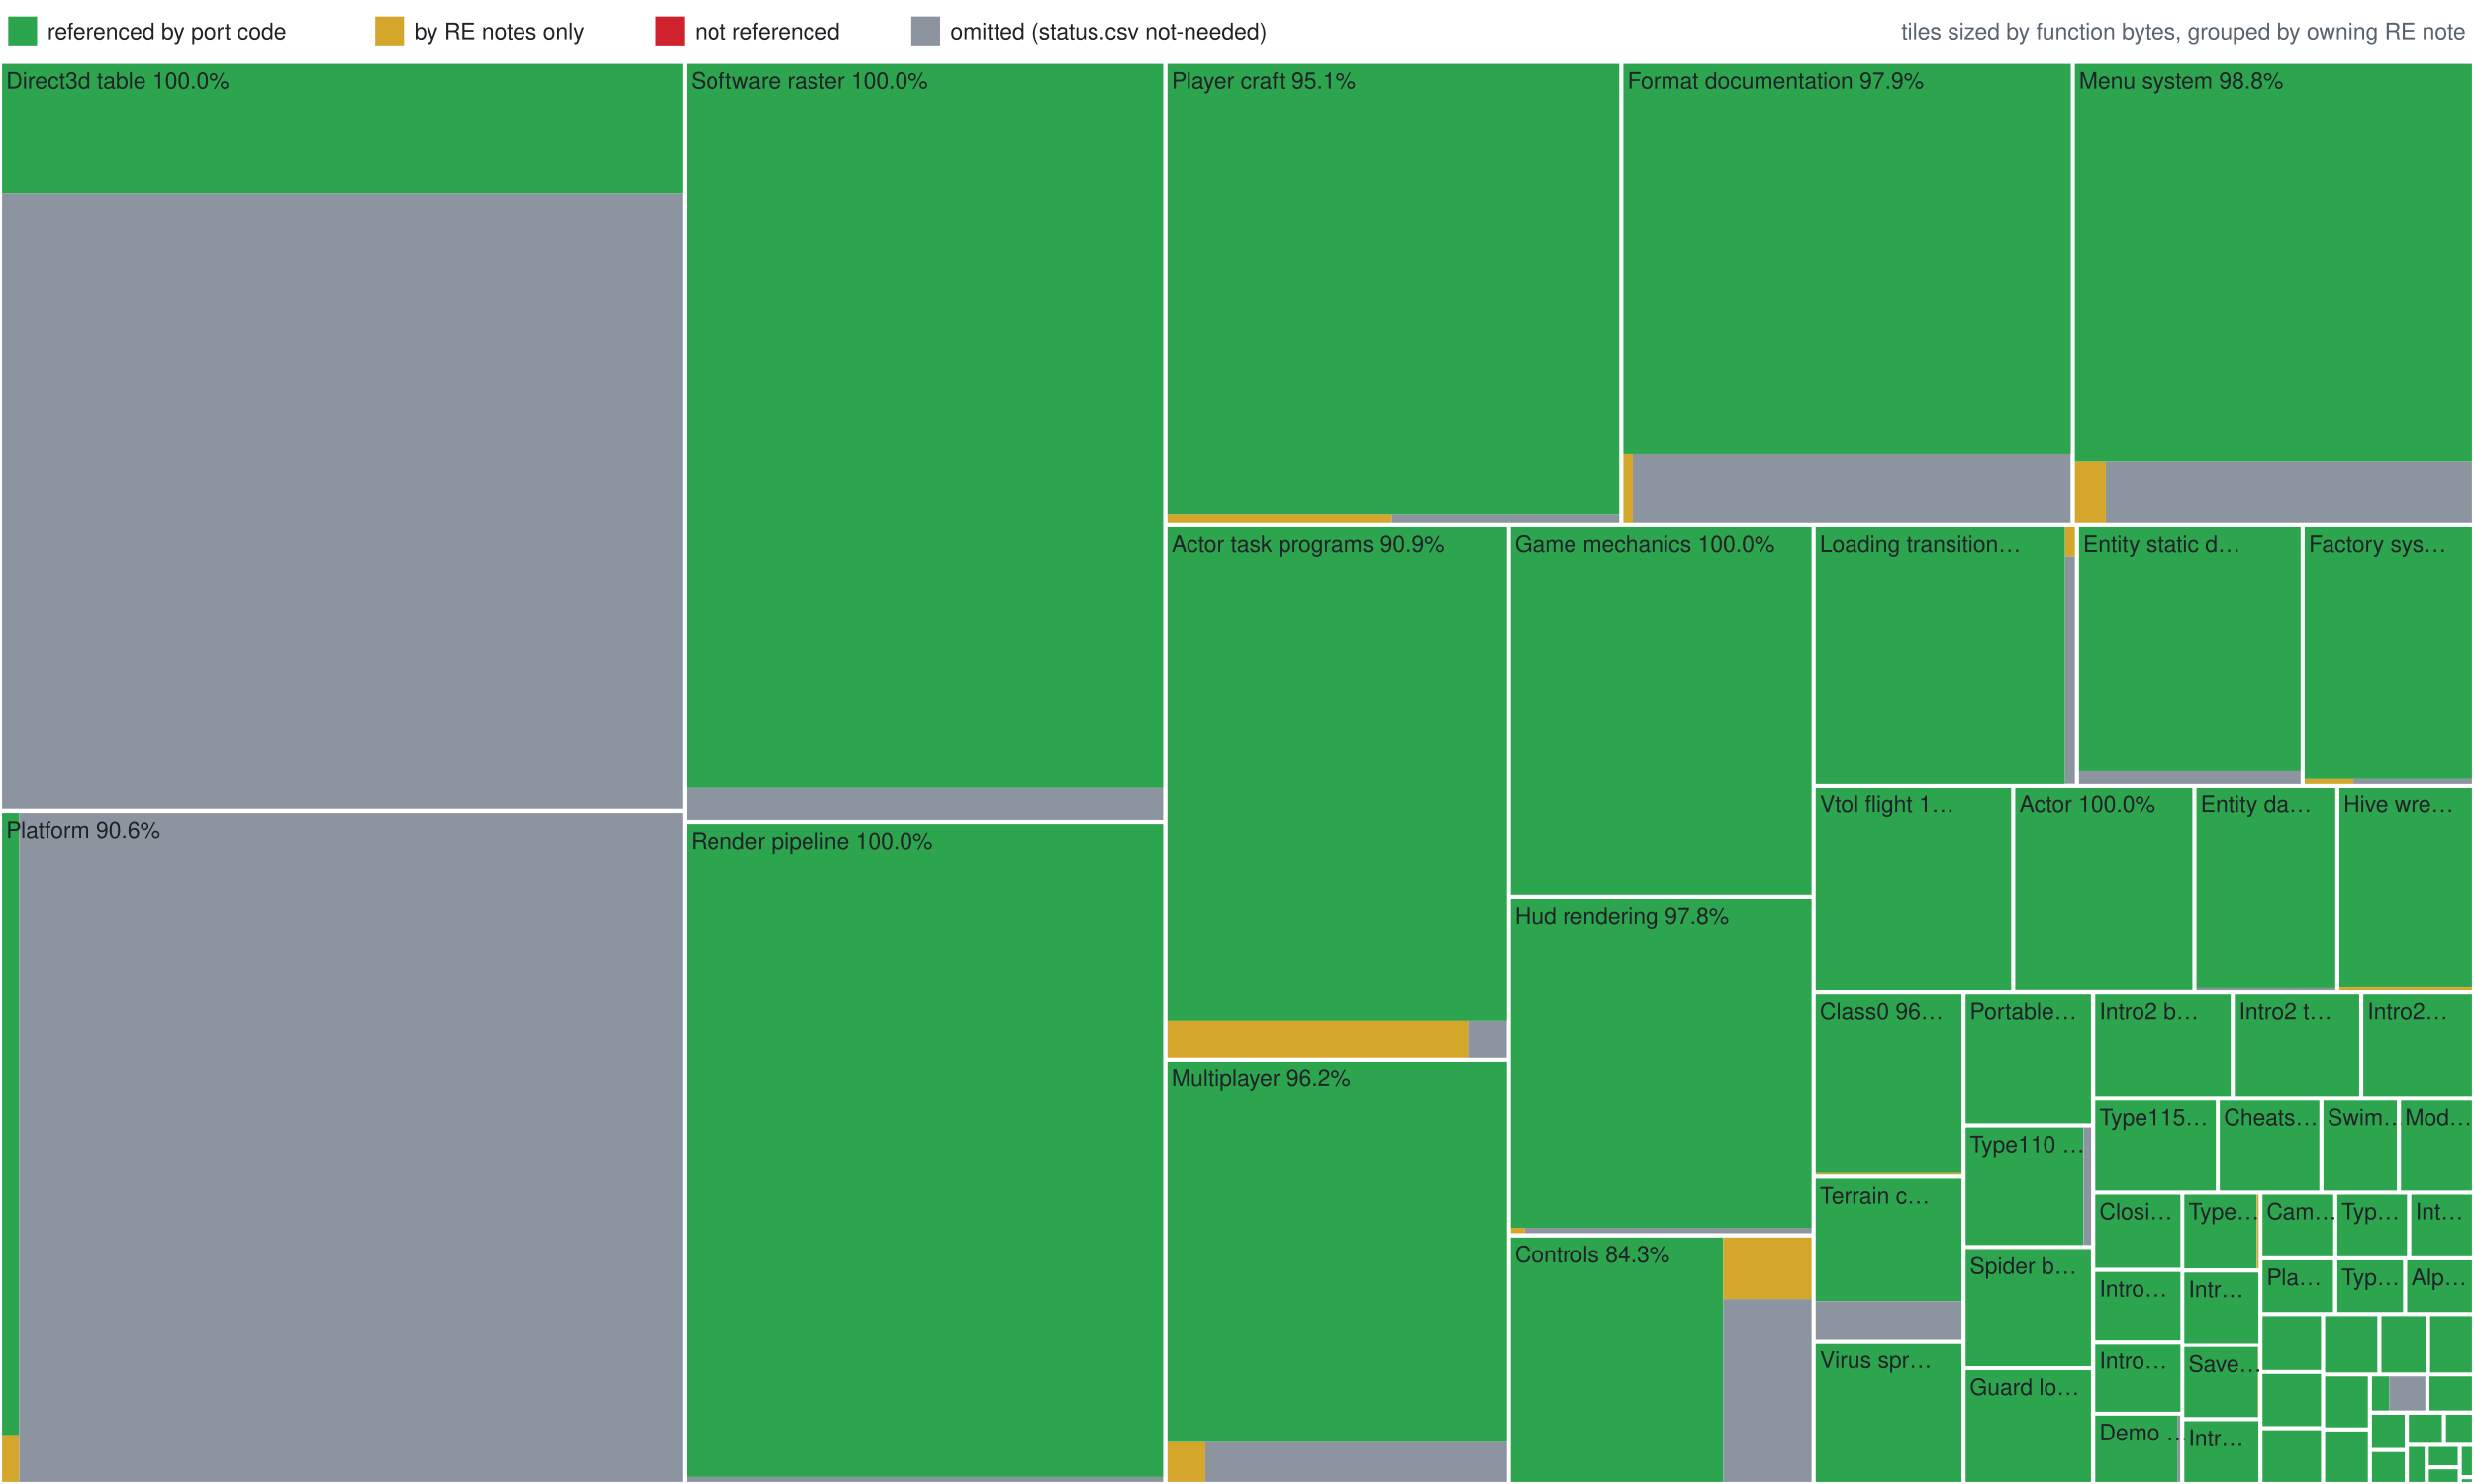
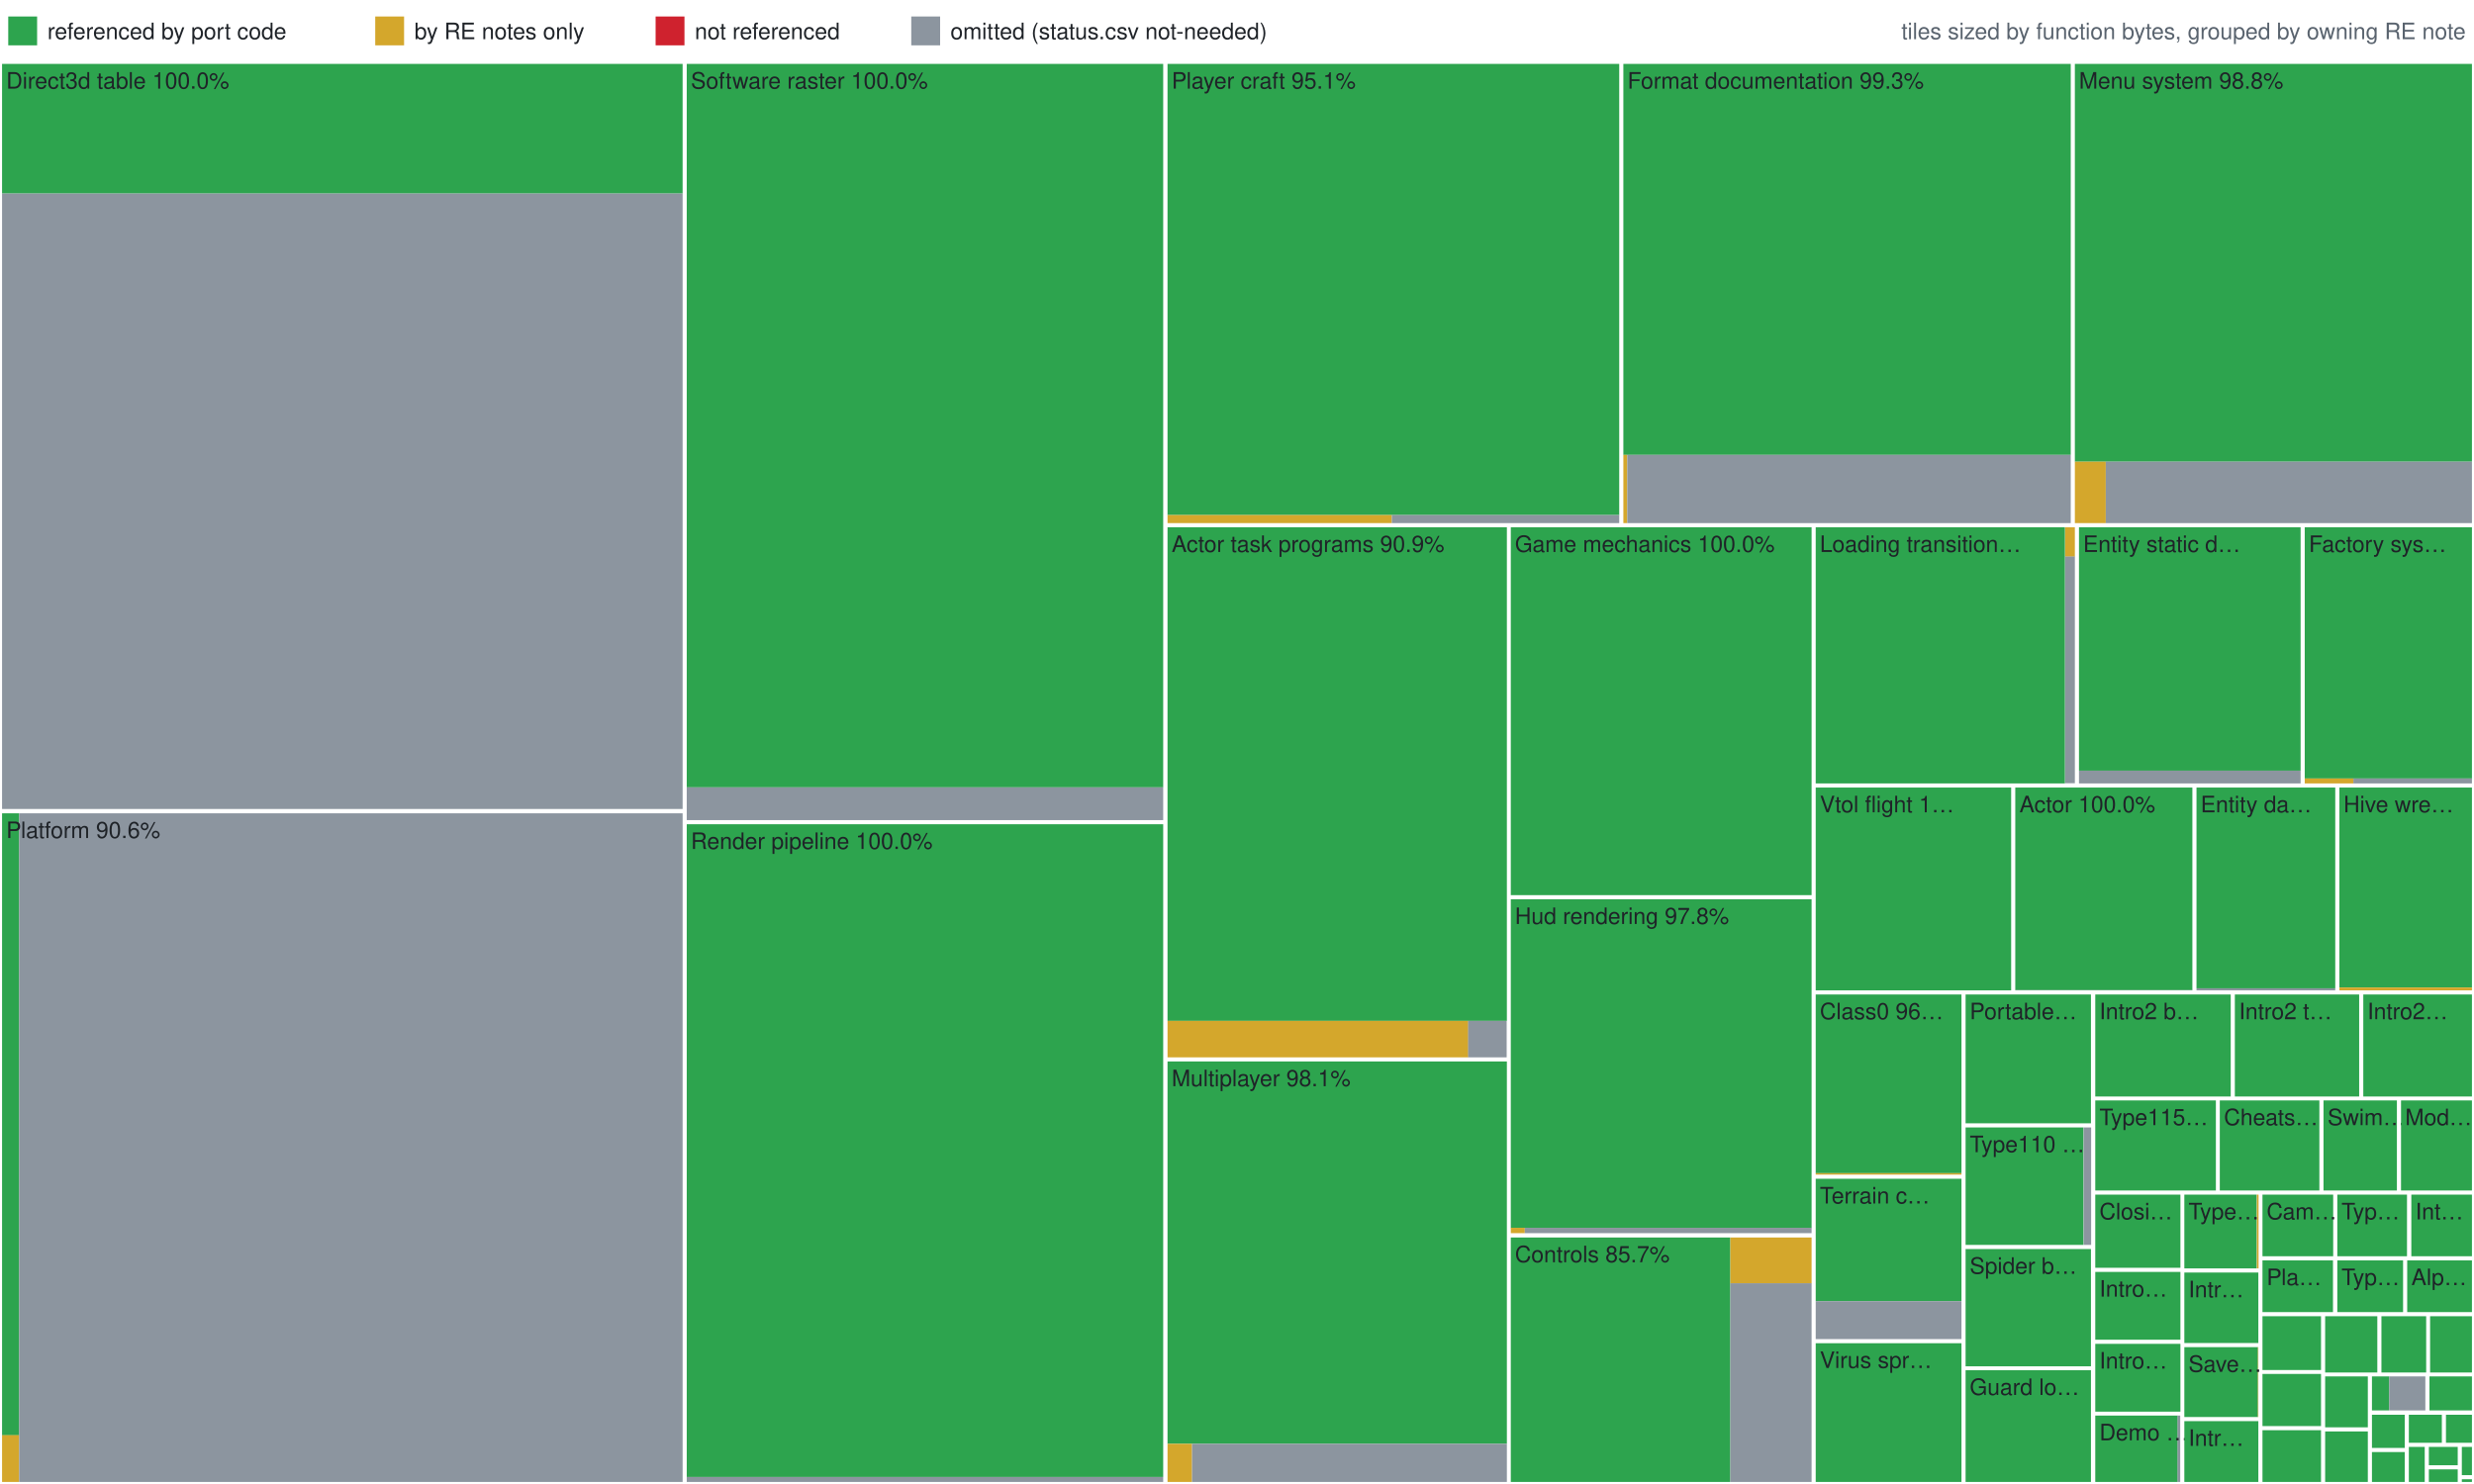
<svg xmlns="http://www.w3.org/2000/svg" width="1200" height="720" viewBox="0 0 1200 720" font-family="Segoe UI, Helvetica, Arial, sans-serif" font-size="11">
  <rect width="1200" height="720" fill="#ffffff" />
  <rect x="4" y="8" width="14" height="14" fill="#2da44e" />
  <text x="23" y="19" fill="#1f2328">referenced by port code</text>
  <rect x="182" y="8" width="14" height="14" fill="#d4a72c" />
  <text x="201" y="19" fill="#1f2328">by RE notes only</text>
  <rect x="318" y="8" width="14" height="14" fill="#cf222e" />
  <text x="337" y="19" fill="#1f2328">not referenced</text>
  <rect x="442" y="8" width="14" height="14" fill="#8c959f" />
  <text x="461" y="19" fill="#1f2328">omitted (status.csv not-needed)</text>
  <text x="1196" y="19" fill="#59636e" text-anchor="end">tiles sized by function bytes, grouped by owning RE note</text>
  <g>
    <rect x="1" y="31" width="330.1" height="62.9" fill="#2da44e" />
    <rect x="1" y="93.9" width="330.1" height="298.6" fill="#8c959f" />
    <text x="3" y="43" fill="#1f2328">Direct3d table 100.0%</text>
  </g>
  <g>
    <rect x="1" y="394.6" width="8.3" height="301.8" fill="#2da44e" />
    <rect x="1" y="696.3" width="8.3" height="22.7" fill="#d4a72c" />
    <rect x="9.3" y="394.6" width="321.8" height="324.4" fill="#8c959f" />
    <text x="3" y="406.6" fill="#1f2328">Platform 90.6%</text>
  </g>
  <g>
    <rect x="333.1" y="31" width="231.1" height="351" fill="#2da44e" />
    <rect x="333.1" y="382" width="231.1" height="15.9" fill="#8c959f" />
    <text x="335.1" y="43" fill="#1f2328">Software raster 100.0%</text>
  </g>
  <g>
    <rect x="333.1" y="399.9" width="231.1" height="316.7" fill="#2da44e" />
    <rect x="333.1" y="716.6" width="231.1" height="2.4" fill="#8c959f" />
    <text x="335.1" y="411.9" fill="#1f2328">Render pipeline 100.0%</text>
  </g>
  <g>
    <rect x="566.3" y="31" width="219.1" height="218.9" fill="#2da44e" />
    <rect x="566.3" y="249.9" width="108.8" height="3.9" fill="#d4a72c" />
    <rect x="675.1" y="249.9" width="110.3" height="3.9" fill="#8c959f" />
    <text x="568.3" y="43" fill="#1f2328">Player craft 95.1%</text>
  </g>
  <g>
-     <rect x="787.4" y="31" width="217" height="189.3" fill="#2da44e" />
-     <rect x="787.4" y="220.3" width="4.6" height="33.5" fill="#d4a72c" />
-     <rect x="792" y="220.3" width="212.3" height="33.5" fill="#8c959f" />
-     <text x="789.4" y="43" fill="#1f2328">Format documentation 97.9%</text>
+     <rect x="787.4" y="31" width="217" height="189.7" fill="#2da44e" />
+     <rect x="787.4" y="220.7" width="1.9" height="33.1" fill="#d4a72c" />
+     <rect x="789.3" y="220.7" width="215.1" height="33.1" fill="#8c959f" />
+     <text x="789.4" y="43" fill="#1f2328">Format documentation 99.3%</text>
  </g>
  <g>
    <rect x="1006.4" y="31" width="192.6" height="193" fill="#2da44e" />
    <rect x="1006.4" y="224" width="15" height="29.8" fill="#d4a72c" />
    <rect x="1021.4" y="224" width="177.6" height="29.8" fill="#8c959f" />
    <text x="1008.4" y="43" fill="#1f2328">Menu system 98.8%</text>
  </g>
  <g>
    <rect x="566.3" y="255.8" width="164.6" height="239.5" fill="#2da44e" />
    <rect x="566.3" y="495.3" width="145.9" height="17.7" fill="#d4a72c" />
    <rect x="712.1" y="495.3" width="18.7" height="17.7" fill="#8c959f" />
    <text x="568.3" y="267.8" fill="#1f2328">Actor task programs 90.9%</text>
  </g>
  <g>
-     <rect x="566.3" y="515" width="164.6" height="184.7" fill="#2da44e" />
-     <rect x="566.3" y="699.7" width="18.3" height="19.3" fill="#d4a72c" />
-     <rect x="584.6" y="699.7" width="146.3" height="19.3" fill="#8c959f" />
-     <text x="568.3" y="527" fill="#1f2328">Multiplayer 96.2%</text>
+     <rect x="566.3" y="515" width="164.6" height="185.5" fill="#2da44e" />
+     <rect x="566.3" y="700.5" width="11.9" height="18.5" fill="#d4a72c" />
+     <rect x="578.2" y="700.5" width="152.7" height="18.5" fill="#8c959f" />
+     <text x="568.3" y="527" fill="#1f2328">Multiplayer 98.1%</text>
  </g>
  <g>
    <rect x="732.8" y="255.8" width="145.9" height="178.5" fill="#2da44e" />
    <text x="734.8" y="267.8" fill="#1f2328">Game mechanics 100.0%</text>
  </g>
  <g>
    <rect x="732.8" y="436.3" width="145.9" height="159.5" fill="#2da44e" />
    <rect x="732.8" y="595.7" width="6.8" height="2.6" fill="#d4a72c" />
    <rect x="739.6" y="595.7" width="139.1" height="2.6" fill="#8c959f" />
    <text x="734.8" y="448.3" fill="#1f2328">Hud rendering 97.8%</text>
  </g>
  <g>
-     <rect x="732.8" y="600.4" width="103.1" height="118.6" fill="#2da44e" />
-     <rect x="835.9" y="600.4" width="42.8" height="29.9" fill="#d4a72c" />
-     <rect x="835.9" y="630.3" width="42.8" height="88.7" fill="#8c959f" />
-     <text x="734.8" y="612.4" fill="#1f2328">Controls 84.3%</text>
+     <rect x="732.8" y="600.4" width="106.5" height="118.6" fill="#2da44e" />
+     <rect x="839.3" y="600.4" width="39.4" height="22.3" fill="#d4a72c" />
+     <rect x="839.3" y="622.6" width="39.4" height="96.4" fill="#8c959f" />
+     <text x="734.8" y="612.4" fill="#1f2328">Controls 85.7%</text>
  </g>
  <g>
    <rect x="880.7" y="255.8" width="120.9" height="124.3" fill="#2da44e" />
    <rect x="1001.7" y="255.8" width="4.7" height="14.3" fill="#d4a72c" />
    <rect x="1001.7" y="270" width="4.7" height="110" fill="#8c959f" />
    <text x="882.7" y="267.8" fill="#1f2328">Loading transition…</text>
  </g>
  <g>
    <rect x="1008.4" y="255.8" width="107.5" height="118.1" fill="#2da44e" />
    <rect x="1008.4" y="373.9" width="107.5" height="6.2" fill="#8c959f" />
    <text x="1010.4" y="267.8" fill="#1f2328">Entity static d…</text>
  </g>
  <g>
    <rect x="1117.9" y="255.8" width="81.1" height="121.9" fill="#2da44e" />
    <rect x="1117.9" y="377.7" width="23.7" height="2.4" fill="#d4a72c" />
    <rect x="1141.5" y="377.7" width="57.5" height="2.4" fill="#8c959f" />
    <text x="1119.9" y="267.8" fill="#1f2328">Factory sys…</text>
  </g>
  <g>
    <rect x="880.7" y="382.1" width="94.8" height="98.4" fill="#2da44e" />
    <text x="882.7" y="394.1" fill="#1f2328">Vtol flight 1…</text>
  </g>
  <g>
    <rect x="977.5" y="382.1" width="85.9" height="98.3" fill="#2da44e" />
    <rect x="977.5" y="480.4" width="85.9" height="0.1" fill="#8c959f" />
    <text x="979.5" y="394.1" fill="#1f2328">Actor 100.0%</text>
  </g>
  <g>
    <rect x="1065.4" y="382.1" width="67.3" height="97.4" fill="#2da44e" />
    <rect x="1065.4" y="479.5" width="67.3" height="1" fill="#8c959f" />
    <text x="1067.4" y="394.1" fill="#1f2328">Entity da…</text>
  </g>
  <g>
    <rect x="1134.7" y="382.1" width="64.3" height="97" fill="#2da44e" />
    <rect x="1134.7" y="479.1" width="64.3" height="1.4" fill="#d4a72c" />
    <text x="1136.7" y="394.1" fill="#1f2328">Hive wre…</text>
  </g>
  <g>
    <rect x="880.7" y="482.5" width="70.7" height="86.7" fill="#2da44e" />
    <rect x="880.7" y="569.2" width="70.7" height="0.7" fill="#d4a72c" />
    <text x="882.7" y="494.5" fill="#1f2328">Class0 96…</text>
  </g>
  <g>
    <rect x="880.7" y="571.9" width="70.7" height="59.4" fill="#2da44e" />
    <rect x="880.7" y="631.3" width="70.7" height="18.4" fill="#8c959f" />
    <text x="882.7" y="583.9" fill="#1f2328">Terrain c…</text>
  </g>
  <g>
    <rect x="880.7" y="651.7" width="70.7" height="67.3" fill="#2da44e" />
    <text x="882.7" y="663.7" fill="#1f2328">Virus spr…</text>
  </g>
  <g>
    <rect x="953.4" y="482.5" width="60.8" height="62.5" fill="#2da44e" />
    <text x="955.4" y="494.5" fill="#1f2328">Portable…</text>
  </g>
  <g>
    <rect x="953.4" y="547" width="57.2" height="57" fill="#2da44e" />
    <rect x="1010.7" y="547" width="3.6" height="57" fill="#8c959f" />
    <text x="955.4" y="559" fill="#1f2328">Type110 …</text>
  </g>
  <g>
    <rect x="953.4" y="606" width="60.8" height="56.9" fill="#2da44e" />
    <text x="955.4" y="618" fill="#1f2328">Spider b…</text>
  </g>
  <g>
    <rect x="953.4" y="664.8" width="60.8" height="54.2" fill="#2da44e" />
    <text x="955.4" y="676.8" fill="#1f2328">Guard lo…</text>
  </g>
  <g>
    <rect x="1016.3" y="482.5" width="65.7" height="49.5" fill="#2da44e" />
    <text x="1018.3" y="494.5" fill="#1f2328">Intro2 b…</text>
  </g>
  <g>
    <rect x="1084" y="482.5" width="60.3" height="49.5" fill="#2da44e" />
    <text x="1086" y="494.5" fill="#1f2328">Intro2 t…</text>
  </g>
  <g>
    <rect x="1146.3" y="482.5" width="52.7" height="49.5" fill="#2da44e" />
    <text x="1148.3" y="494.5" fill="#1f2328">Intro2…</text>
  </g>
  <g>
    <rect x="1016.3" y="533.9" width="58.5" height="43.7" fill="#2da44e" />
    <text x="1018.3" y="545.9" fill="#1f2328">Type115…</text>
  </g>
  <g>
    <rect x="1076.7" y="533.9" width="48.3" height="43.7" fill="#2da44e" />
    <text x="1078.7" y="545.9" fill="#1f2328">Cheats…</text>
  </g>
  <g>
    <rect x="1127" y="533.9" width="35.6" height="43.7" fill="#2da44e" />
    <text x="1129" y="545.9" fill="#1f2328">Swim…</text>
  </g>
  <g>
    <rect x="1164.6" y="533.9" width="34.4" height="43.7" fill="#2da44e" />
    <text x="1166.6" y="545.9" fill="#1f2328">Mod…</text>
  </g>
  <g>
    <rect x="1016.3" y="579.6" width="41.3" height="35.5" fill="#2da44e" />
    <text x="1018.3" y="591.6" fill="#1f2328">Closi…</text>
  </g>
  <g>
    <rect x="1016.3" y="617.1" width="41.3" height="32.9" fill="#2da44e" />
    <text x="1018.3" y="629.1" fill="#1f2328">Intro…</text>
  </g>
  <g>
    <rect x="1016.3" y="652" width="41.3" height="32.9" fill="#2da44e" />
    <text x="1018.3" y="664" fill="#1f2328">Intro…</text>
  </g>
  <g>
    <rect x="1016.3" y="686.8" width="40" height="32.2" fill="#2da44e" />
    <rect x="1056.2" y="686.8" width="1.3" height="32.2" fill="#8c959f" />
    <text x="1018.3" y="698.8" fill="#1f2328">Demo …</text>
  </g>
  <g>
    <rect x="1059.5" y="579.6" width="35.1" height="35.8" fill="#2da44e" />
    <rect x="1094.7" y="579.6" width="0.8" height="35.8" fill="#d4a72c" />
    <text x="1061.5" y="591.6" fill="#1f2328">Type…</text>
  </g>
  <g>
    <rect x="1059.5" y="617.4" width="35.9" height="34.2" fill="#2da44e" />
    <text x="1061.5" y="629.4" fill="#1f2328">Intr…</text>
  </g>
  <g>
    <rect x="1059.5" y="653.6" width="35.7" height="33.9" fill="#2da44e" />
    <rect x="1095.2" y="653.6" width="0.2" height="33.9" fill="#d4a72c" />
    <text x="1061.5" y="665.6" fill="#1f2328">Save…</text>
  </g>
  <g>
    <rect x="1059.5" y="689.5" width="35.9" height="29.5" fill="#2da44e" />
    <text x="1061.5" y="701.5" fill="#1f2328">Intr…</text>
  </g>
  <g>
    <rect x="1097.4" y="579.6" width="34.3" height="29.9" fill="#2da44e" />
    <text x="1099.4" y="591.6" fill="#1f2328">Cam…</text>
  </g>
  <g>
    <rect x="1133.7" y="579.6" width="33.8" height="29.9" fill="#2da44e" />
    <text x="1135.7" y="591.6" fill="#1f2328">Typ…</text>
  </g>
  <g>
    <rect x="1169.6" y="579.6" width="29.4" height="29.9" fill="#2da44e" />
    <text x="1171.6" y="591.6" fill="#1f2328">Int…</text>
  </g>
  <g>
    <rect x="1097.4" y="611.5" width="34.2" height="25.1" fill="#2da44e" />
    <text x="1099.4" y="623.5" fill="#1f2328">Pla…</text>
  </g>
  <g>
    <rect x="1133.7" y="611.5" width="31.9" height="25.1" fill="#2da44e" />
    <text x="1135.7" y="623.5" fill="#1f2328">Typ…</text>
  </g>
  <g>
    <rect x="1167.6" y="611.5" width="31.4" height="25.1" fill="#2da44e" />
    <text x="1169.6" y="623.5" fill="#1f2328">Alp…</text>
  </g>
  <g>
    <rect x="1097.4" y="638.6" width="28.4" height="26.1" fill="#2da44e" />
  </g>
  <g>
    <rect x="1097.4" y="666.6" width="28.4" height="25.3" fill="#2da44e" />
  </g>
  <g>
    <rect x="1097.4" y="693.9" width="28.4" height="25.1" fill="#2da44e" />
  </g>
  <g>
    <rect x="1127.8" y="638.6" width="25.3" height="27.3" fill="#2da44e" />
  </g>
  <g>
    <rect x="1155.1" y="638.6" width="21.7" height="27.3" fill="#2da44e" />
  </g>
  <g>
    <rect x="1178.7" y="638.6" width="20.3" height="27.3" fill="#2da44e" />
  </g>
  <g>
    <rect x="1127.8" y="667.8" width="20.7" height="24.7" fill="#2da44e" />
  </g>
  <g>
    <rect x="1127.8" y="694.5" width="20.7" height="24.5" fill="#2da44e" />
  </g>
  <g>
    <rect x="1150.5" y="667.8" width="8.4" height="16.5" fill="#2da44e" />
    <rect x="1158.9" y="667.8" width="17.5" height="16.5" fill="#8c959f" />
  </g>
  <g>
    <rect x="1178.4" y="667.8" width="20.6" height="16.5" fill="#2da44e" />
  </g>
  <g>
    <rect x="1150.5" y="686.4" width="15.9" height="16.1" fill="#2da44e" />
  </g>
  <g>
    <rect x="1150.5" y="704.5" width="15.9" height="14.5" fill="#2da44e" />
  </g>
  <g>
    <rect x="1168.4" y="686.4" width="16" height="13.6" fill="#2da44e" />
  </g>
  <g>
    <rect x="1186.4" y="686.4" width="12.6" height="13.6" fill="#2da44e" />
  </g>
  <g>
    <rect x="1168.4" y="702" width="7.7" height="17" fill="#2da44e" />
  </g>
  <g>
    <rect x="1178.1" y="702" width="14" height="8.9" fill="#2da44e" />
  </g>
  <g>
    <rect x="1178.1" y="712.9" width="14" height="6.1" fill="#2da44e" />
  </g>
  <g>
    <rect x="1194.1" y="702" width="4.9" height="13.7" fill="#2da44e" />
  </g>
  <g>
    <rect x="1194.1" y="717.7" width="4.9" height="1.3" fill="#2da44e" />
  </g>
</svg>
